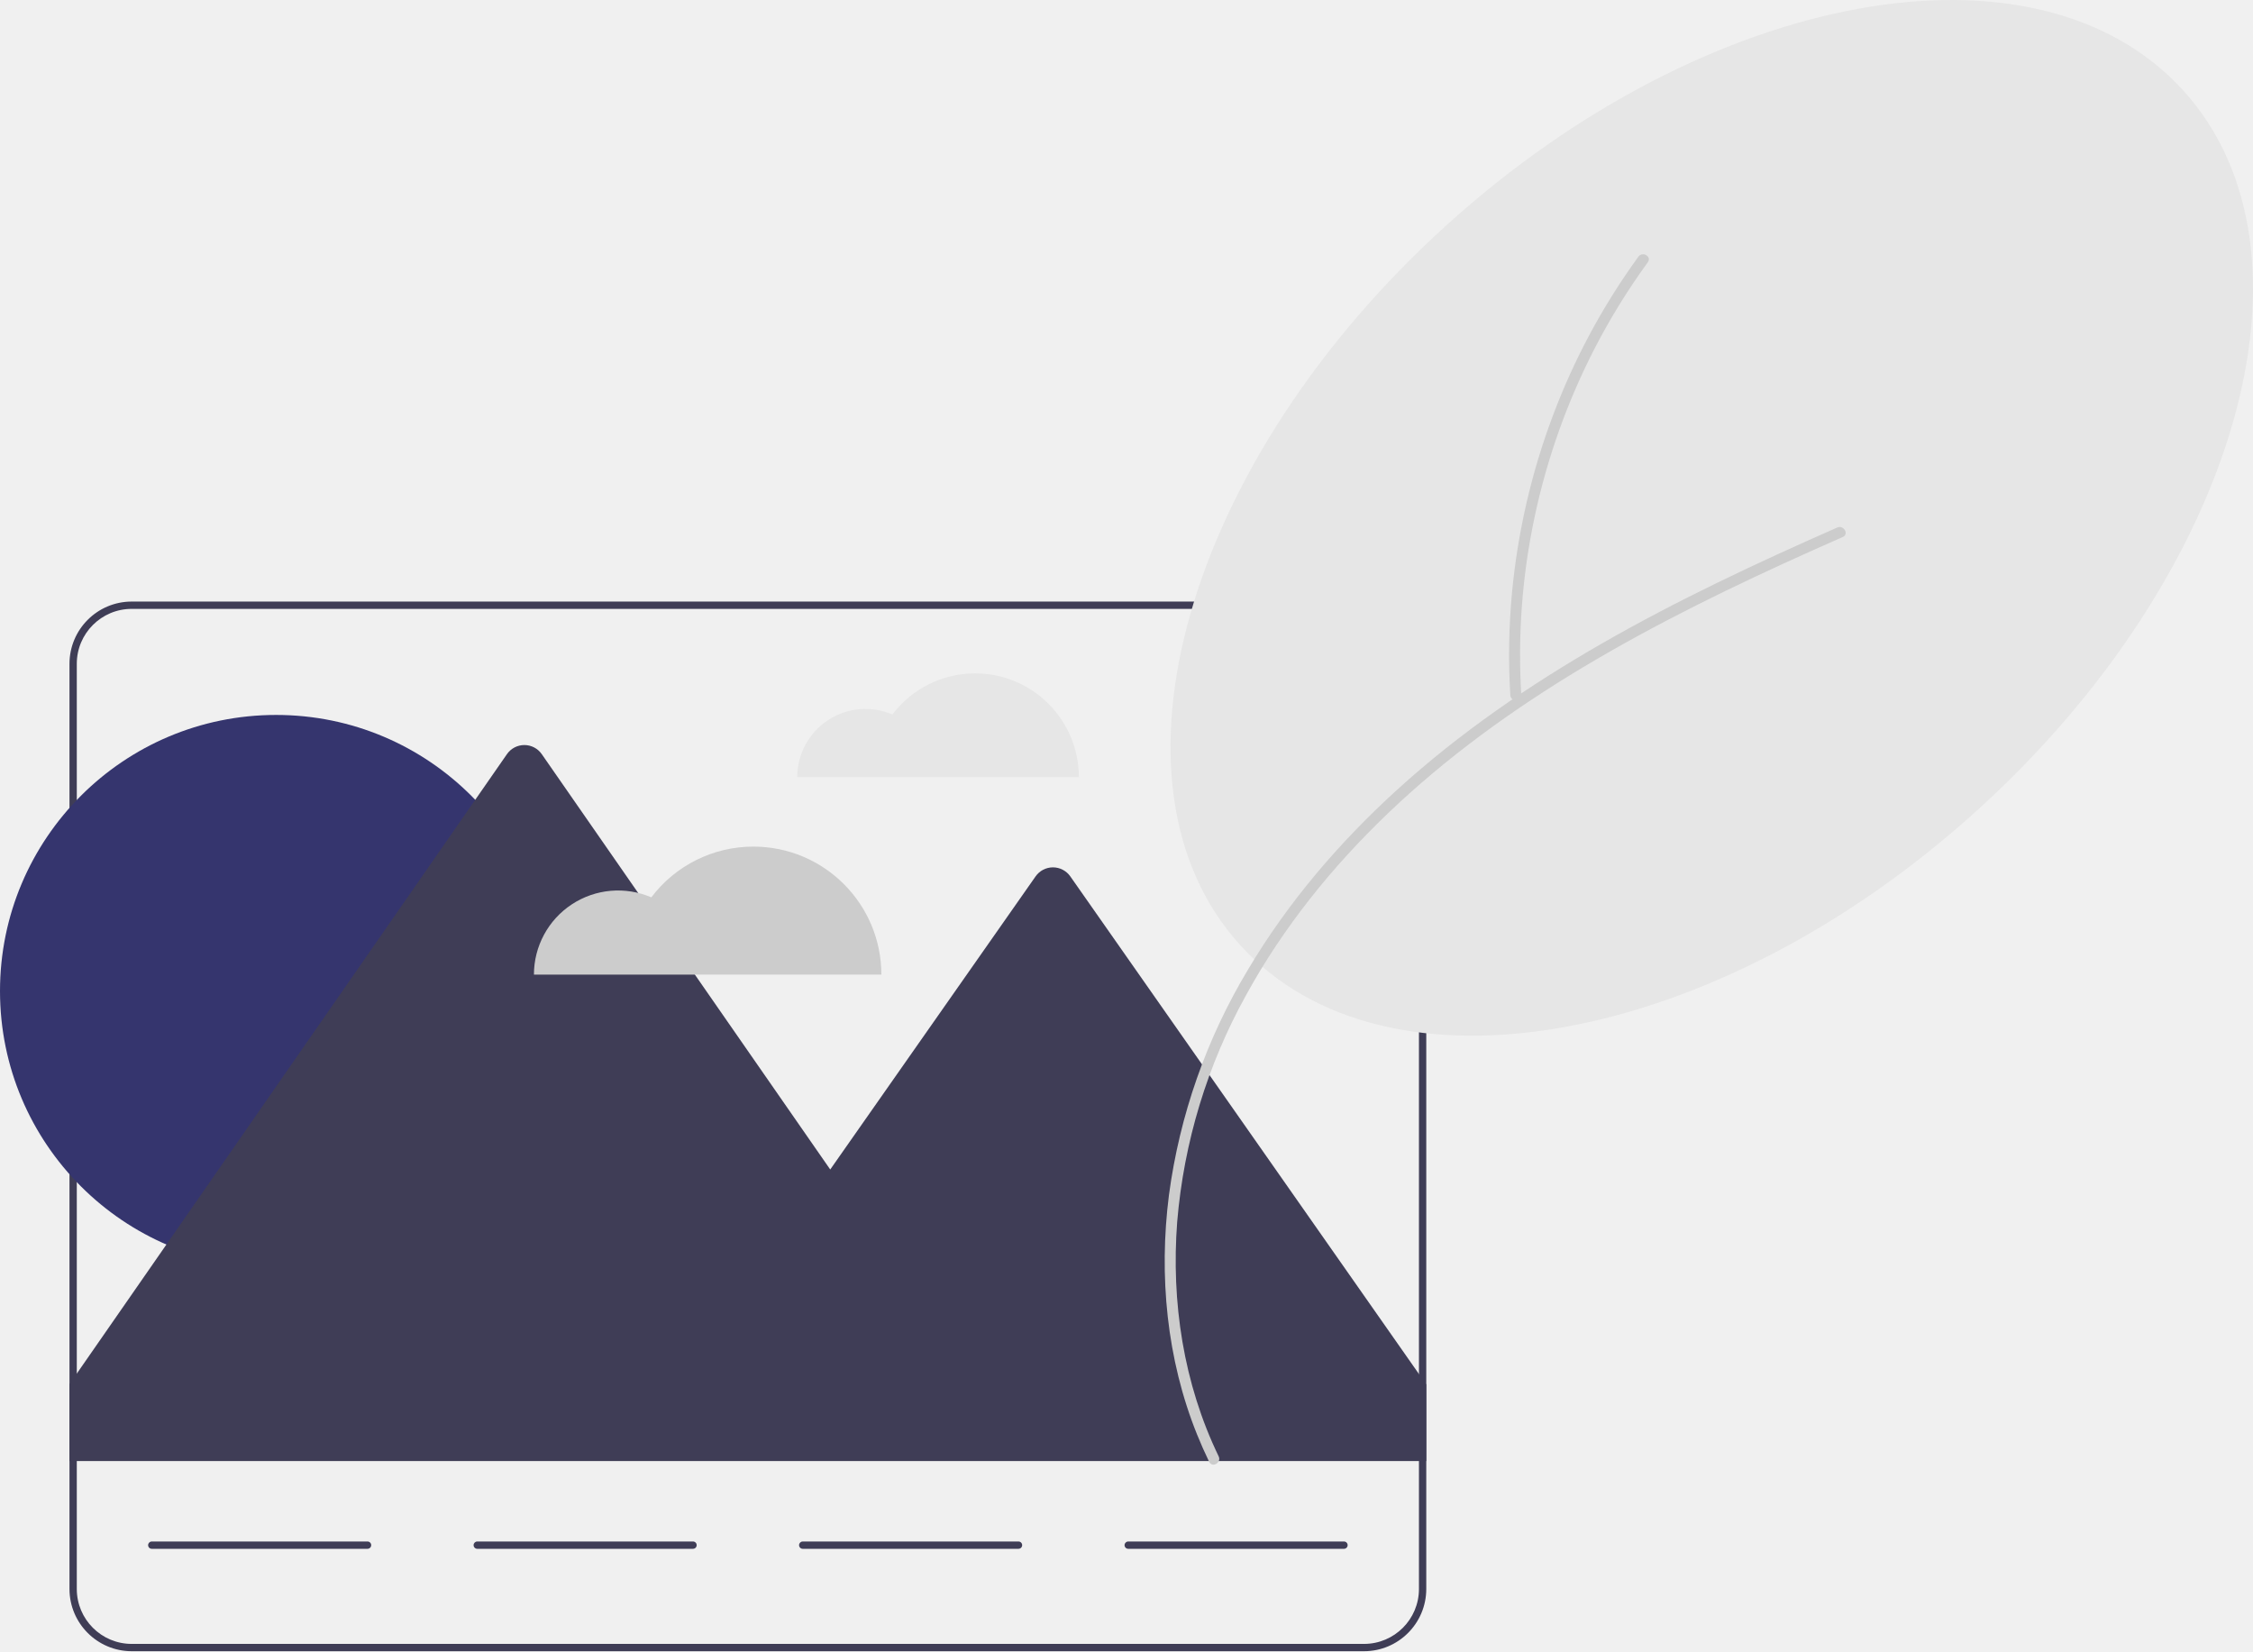
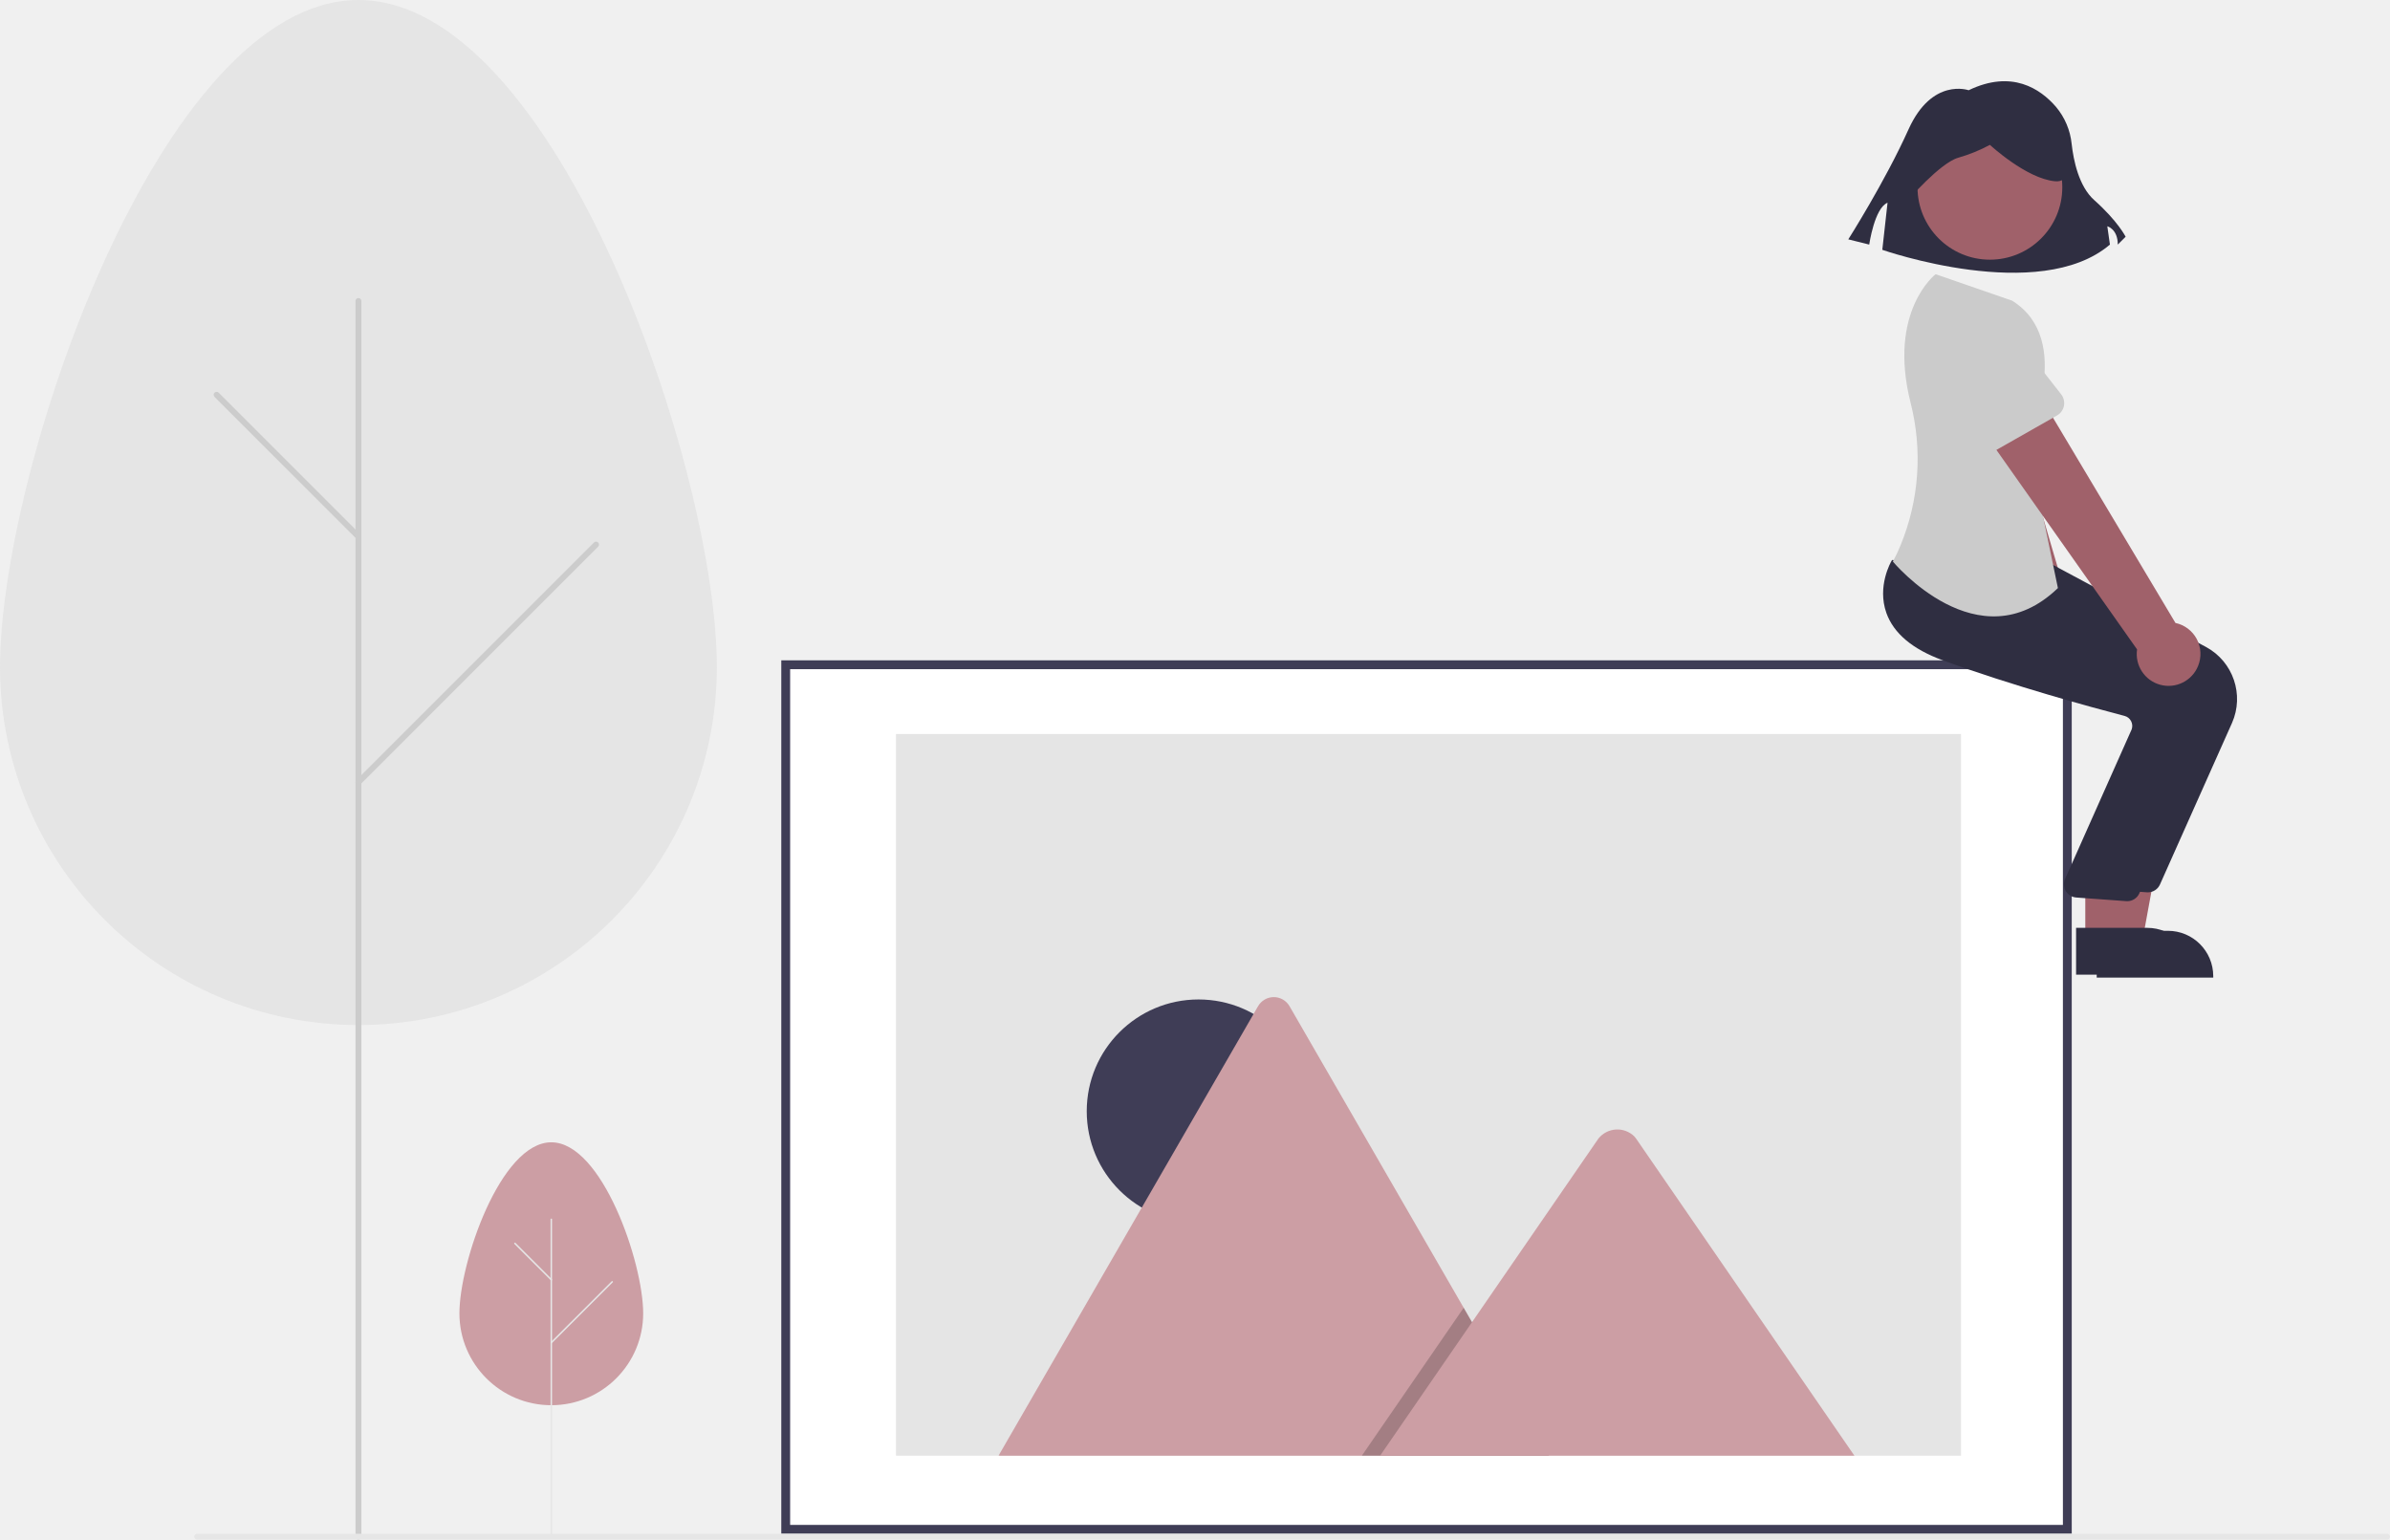
- <svg xmlns="http://www.w3.org/2000/svg" data-name="Layer 1" width="658.717" height="482.741" viewBox="0 0 658.717 482.741">
-   <path d="M555.734,405.491a30.281,30.281,0,0,0-24.18,12.023,19.938,19.938,0,0,0-27.819,18.309h82.331A30.332,30.332,0,0,0,555.734,405.491Z" transform="translate(-270.6416 -208.6294)" fill="#e6e6e6" />
-   <path d="M669.467,384.5H309.134a18.203,18.203,0,0,0-18.177,18.177V673.194a18.203,18.203,0,0,0,18.177,18.177H669.467a18.203,18.203,0,0,0,18.177-18.177V402.677A18.203,18.203,0,0,0,669.467,384.5ZM685.505,673.194a16.058,16.058,0,0,1-16.039,16.039H309.134a16.058,16.058,0,0,1-16.039-16.039V402.677a16.058,16.058,0,0,1,16.039-16.039H669.467A16.058,16.058,0,0,1,685.505,402.677Z" transform="translate(-270.6416 -208.6294)" fill="#3f3d56" />
-   <circle cx="80.727" cy="289.744" r="80.727" fill="#35356e" />
-   <path d="M687.644,613.391v22.379H290.957V613.284l2.138-3.079L418.859,429.108a6.196,6.196,0,0,1,10.179,0l84.341,121.433,60.037-85.689a6.197,6.197,0,0,1,10.158,0L685.505,610.333Z" transform="translate(-270.6416 -208.6294)" fill="#3f3d56" />
-   <path d="M378.1,661.432H315.015a1.069,1.069,0,0,1,0-2.138h63.085a1.069,1.069,0,1,1,0,2.138Z" transform="translate(-270.6416 -208.6294)" fill="#3f3d56" />
-   <path d="M473.262,661.432H410.177a1.069,1.069,0,1,1,0-2.138H473.262a1.069,1.069,0,0,1,0,2.138Z" transform="translate(-270.6416 -208.6294)" fill="#3f3d56" />
-   <path d="M568.424,661.432H505.339a1.069,1.069,0,0,1,0-2.138h63.085a1.069,1.069,0,1,1,0,2.138Z" transform="translate(-270.6416 -208.6294)" fill="#3f3d56" />
-   <path d="M663.586,661.432H600.501a1.069,1.069,0,0,1,0-2.138h63.085a1.069,1.069,0,0,1,0,2.138Z" transform="translate(-270.6416 -208.6294)" fill="#3f3d56" />
-   <ellipse cx="771.113" cy="360.024" rx="186.047" ry="115.477" transform="translate(-312.8458 401.8894) rotate(-42.14571)" fill="#e6e6e6" />
-   <path d="M626.943,634.389c-10.274-21.223-13.912-45.136-12.123-68.549a164.735,164.735,0,0,1,20.136-66.263c10.821-19.785,25.123-37.495,41.38-53.068,17.254-16.528,36.71-30.559,57.181-42.822,21.616-12.949,44.33-23.954,67.308-34.25q4.295-1.925,8.604-3.82c1.885-.83.255-3.595-1.619-2.77-23.428,10.315-46.658,21.186-68.873,33.941-21.222,12.186-41.526,26.126-59.666,42.599-16.922,15.367-32.003,32.946-43.696,52.629a172.042,172.042,0,0,0-23.165,65.995c-2.996,23.518-.68,47.974,8.236,70.041q1.631,4.036,3.527,7.956c.899,1.858,3.666.233,2.77-1.619Z" transform="translate(-270.6416 -208.6294)" fill="#ccc" />
-   <path d="M715.424,411.867a193.82,193.82,0,0,1,3.913-52.178,197.014,197.014,0,0,1,17.595-49.307,193.756,193.756,0,0,1,15.5-25.093c1.217-1.671-1.565-3.273-2.77-1.619a196.924,196.924,0,0,0-25.063,46.635,200.262,200.262,0,0,0-11.889,51.619,193.678,193.678,0,0,0-.493,29.943c.125,2.051,3.334,2.065,3.208,0Z" transform="translate(-270.6416 -208.6294)" fill="#ccc" />
-   <path d="M490.904,456.139a37.359,37.359,0,0,0-29.833,14.834A24.598,24.598,0,0,0,426.75,493.562h101.577A37.423,37.423,0,0,0,490.904,456.139Z" transform="translate(-270.6416 -208.6294)" fill="#ccc" />
+ <svg xmlns="http://www.w3.org/2000/svg" data-name="Layer 1" width="810.896" height="522.419" viewBox="0 0 810.896 522.419">
+   <path id="b2e49937-4c28-4650-9a4e-f6eb0342852c-210" data-name="Path 902" d="M862.489,219.408s-12.428-4.438-20.417,13.315-20.417,37.283-20.417,37.283l7.1,1.775s1.775-12.428,6.214-14.2l-1.774,15.977s53.261,18.641,77.228-1.775l-.888-6.214s3.554.889,3.554,6.213l2.663-2.663s-2.663-5.326-10.652-12.428c-5.244-4.661-7.046-13.529-7.665-19.073a23.081,23.081,0,0,0-5.314-12.569C886.81,218.896,877.136,212.357,862.489,219.408Z" transform="translate(-194.552 -188.7905)" fill="#2f2e41" />
+   <rect id="b235f806-e2c9-45ef-b703-f7f371930907" data-name="Rectangle 111" x="267" y="225.059" width="434.837" height="293.361" fill="#fff" />
+   <path id="e6118afa-4c53-4ea0-93af-402108239327-211" data-name="Path 709" d="M897.47,709.21H459.634v-296.36H897.47Zm-434.837-3H894.471v-290.361H462.633Z" transform="translate(-194.552 -188.7905)" fill="#3f3d56" />
+   <path id="b8219341-780b-4b9f-9d82-e7d3fa088cf7-212" data-name="Path 710" d="M498.552,682.726H859.895v-244.877H498.552Z" transform="translate(-194.552 -188.7905)" fill="#e5e5e5" />
+   <g id="b57d6a17-8879-4c63-8b1e-809c4937ad7c" data-name="Group 55">
+     <circle id="f626c2c6-7cdb-4d92-a189-e8377e4d5dd9" data-name="Ellipse 110" cx="406.643" cy="377.057" r="37.928" fill="#3f3d56" />
+     <path id="aef23fce-a5bc-48f3-9270-c0a812cf70d7-213" data-name="Path 711" d="M720.131,682.731H534.07a3.799,3.799,0,0,1-.7-.055l88-152.425a6.161,6.161,0,0,1,10.725,0l59.062,102.28,2.829,4.895Z" transform="translate(-194.552 -188.7905)" fill="#cc9ea4" />
+     <path id="f49f870d-1e60-4ae8-9c2e-844cb844297a-214" data-name="Path 712" d="M720.132,682.727H656.605l31.185-45.3,2.246-3.263,1.123-1.632,2.828,4.895Z" transform="translate(-194.552 -188.7905)" opacity="0.2" style="isolation:isolate" />
+     <path id="f26d8b81-72d3-442f-931c-1cf77feee227-215" data-name="Path 713" d="M823.729,682.726H662.801l31.185-45.3,2.244-3.263,40.636-59.03a8.223,8.223,0,0,1,12.206-.73,7.341,7.341,0,0,1,.585.73Z" transform="translate(-194.552 -188.7905)" fill="#cc9ea4" />
+   </g>
+   <path id="af23e7e7-c6d9-490d-9a1e-f56b632e5413-216" data-name="Path 916" d="M902.931,419.229a10.743,10.743,0,0,0-3.807-16.027l-27.553-93.885-20.981,10.275,33.681,89.055a10.8,10.8,0,0,0,18.66,10.581Z" transform="translate(-194.552 -188.7905)" fill="#a0616a" />
+   <path id="edb8a645-d37c-41d5-9dcf-4e84f2320980-217" data-name="Path 917" d="M877.813,324.995l-23.483,6.357a4.817,4.817,0,0,1-6.042-4.086l-2.838-24.087a13.378,13.378,0,0,1,25.846-6.915l9.674,22.156a4.817,4.817,0,0,1-3.156,6.576Z" transform="translate(-194.552 -188.7905)" fill="#cc9ea4" />
+   <path id="faf5a66f-1aba-46ba-93f5-cb656330ef2a-218" data-name="Path 918" d="M909.068,508.625h12.26l5.833-31.8h-18.1Z" transform="translate(-194.552 -188.7905)" fill="#a0616a" />
+   <path id="be6067fd-5756-458a-b264-3124d9ac4730-219" data-name="Path 919" d="M905.941,504.622H930.09a15.386,15.386,0,0,1,15.387,15.385v.502H905.942Z" transform="translate(-194.552 -188.7905)" fill="#2f2e41" />
+   <path id="bc15289d-c7cc-497e-9eba-f743ca86984b-220" data-name="Path 920" d="M923.299,491.575q-.214,0-.43-.021l-16.967-1.235a4.5,4.5,0,0,1-3.809-6.029l22.707-51.015a3.5,3.5,0,0,0-.2-2.8,3.45,3.45,0,0,0-2.211-1.76c-10.677-2.791-38.072-10.223-61.786-18.918-10.16-3.726-16.559-9.109-19.019-16-3.243-9.087,1.555-17.374,1.76-17.722l.161-.272,22.315,2.028,24.191,2.058,53.013,28.428a20.086,20.086,0,0,1,8.819,25.784l-24.441,54.808A4.5,4.5,0,0,1,923.299,491.575Z" transform="translate(-194.552 -188.7905)" fill="#2f2e41" />
+   <circle id="a3671197-e5f2-4548-b9a0-ff23f71bc6d2" data-name="Ellipse 175" cx="675.15" cy="63.55" r="24.561" fill="#a0616a" />
+   <path id="a9d8beb4-4f13-47fd-a447-3d490f855901-221" data-name="Path 921" d="M902.068,507.625h12.26l5.833-31.8h-18.1Z" transform="translate(-194.552 -188.7905)" fill="#a0616a" />
+   <path id="e16f5ea7-6bcf-4ae4-aafd-84926ba11e55-222" data-name="Path 922" d="M898.941,503.622H923.09a15.386,15.386,0,0,1,15.387,15.385v.502H898.942Z" transform="translate(-194.552 -188.7905)" fill="#2f2e41" />
+   <path id="aac7d351-7374-43cc-a3f5-61c2d0096742-223" data-name="Path 923" d="M916.299,494.575q-.214,0-.43-.021l-16.967-1.235a4.5,4.5,0,0,1-3.809-6.029l22.707-51.015a3.5,3.5,0,0,0-.2-2.8,3.451,3.451,0,0,0-2.211-1.76c-10.677-2.791-38.072-10.223-61.786-18.918-10.16-3.726-16.559-9.109-19.019-16-3.243-9.087,1.555-17.374,1.76-17.722l.161-.272,22.315,2.028,24.191,2.058,53.013,28.428a20.086,20.086,0,0,1,8.819,25.784l-24.441,54.808A4.5,4.5,0,0,1,916.299,494.575Z" transform="translate(-194.552 -188.7905)" fill="#2f2e41" />
+   <path id="f2896a95-4921-48fa-961d-daef5cb77ff3-224" data-name="Path 924" d="M877.277,290.829l-26-9s-16.322,12.54-8.481,43.649a77.012,77.012,0,0,1-3.4,48.32,49.781,49.781,0,0,1-2.619,5.531s29,35,56,9l-10.5-50.5S898.777,304.329,877.277,290.829Z" transform="translate(-194.552 -188.7905)" fill="#cbcbcb" />
+   <path id="e5957349-8d61-4100-bbc5-9120baddf6f7-225" data-name="Path 930" d="M940.344,414.729a10.743,10.743,0,0,0-7.691-14.567l-50.135-84.024-17.748,15.192,54.862,77.816a10.8,10.8,0,0,0,20.712,5.584Z" transform="translate(-194.552 -188.7905)" fill="#a0616a" />
+   <path id="a823d3eb-16ed-485f-b649-95b37def4678-226" data-name="Path 931" d="M892.48,329.761l-21.15,12.022a4.817,4.817,0,0,1-6.871-2.446l-8.769-22.616a13.378,13.378,0,0,1,23.3-13.153h0l14.9,19.037a4.817,4.817,0,0,1-1.413,7.156Z" transform="translate(-194.552 -188.7905)" fill="#cbcbcb" />
+   <path id="ba9c4ab1-3c32-43b1-9e29-14ec75141c77-227" data-name="Path 912" d="M841.701,256.945S852.75,244.081,858.965,242.306a53.461,53.461,0,0,0,10.736-4.362s12.342,11.464,22.107,12.351.888-21.3.888-21.3l-17.754-4.438-16.866,1.775-13.315,8.877Z" transform="translate(-194.552 -188.7905)" fill="#2f2e41" />
+   <path id="b141057d-eb11-43c4-9f65-4e91bf80c4d1-228" data-name="Path 940" d="M194.552,415.337c0-67.165,54.448-226.546,121.614-226.546s121.614,159.381,121.614,226.546a121.614,121.614,0,0,1-243.227,0Z" transform="translate(-194.552 -188.7905)" fill="#e5e5e5" />
+   <path id="bbc7cc74-7f66-47db-a1e0-6b895922b5e5-229" data-name="Path 941" d="M316.166,711.21a1,1,0,0,1-1-1v-419.284a1,1,0,0,1,2,0v419.284A1,1,0,0,1,316.166,711.21Z" transform="translate(-194.552 -188.7905)" fill="#ccc" />
+   <path id="aa090f12-fc72-4747-96ed-1e637a9aabc0-230" data-name="Path 942" d="M316.166,371.871a1,1,0,0,1-.707-.293l-48.135-48.134a1,1,0,0,1,1.414-1.414l48.135,48.134a1,1,0,0,1-.707,1.707Z" transform="translate(-194.552 -188.7905)" fill="#ccc" />
+   <path id="f06f9ddb-9983-4bae-8569-c526944405df-231" data-name="Path 943" d="M316.166,455.2a1,1,0,0,1-.707-1.707l80.61-80.61a1,1,0,1,1,1.439,1.389l-.025.025-80.61,80.612a1,1,0,0,1-.707.293Z" transform="translate(-194.552 -188.7905)" fill="#ccc" />
+   <path id="b7aca4fe-24cd-43d3-85a6-0827311119f8-232" data-name="Path 944" d="M1004.448,711.209h-743a1,1,0,0,1,0-2h743a1,1,0,0,1,0,2Z" transform="translate(-194.552 -188.7905)" fill="#e6e6e6" />
+   <path id="e899ea61-7254-4511-8cd4-eee51d306eb6-233" data-name="Path 932" d="M350.427,634.421c0-17.206,13.957-58.034,31.174-58.034s31.175,40.825,31.175,58.034a31.174,31.174,0,0,1-62.349,0Z" transform="translate(-194.552 -188.7905)" fill="#cc9ea4" />
+   <path id="fa335772-b1dd-4709-9797-f8733d8b63ac-234" data-name="Path 933" d="M381.601,710.209a.256.256,0,0,1-.256-.256V602.545a.257.257,0,1,1,.513,0v107.407a.256.256,0,0,1-.256.256Z" transform="translate(-194.552 -188.7905)" fill="#e6e6e6" />
+   <path id="a36a4113-4cfd-4bd3-b691-45e56c5648f2-235" data-name="Path 934" d="M381.601,623.281a.255.255,0,0,1-.181-.075l-12.339-12.33a.256.256,0,0,1,.363-.362h0l12.339,12.33a.256.256,0,0,1-.181.437Z" transform="translate(-194.552 -188.7905)" fill="#e6e6e6" />
+   <path id="f51cff30-dd4b-4c92-a862-4e920cec8d6d-236" data-name="Path 935" d="M381.601,644.628a.256.256,0,0,1-.181-.437l20.664-20.65a.256.256,0,0,1,.363.362l-20.665,20.65A.255.255,0,0,1,381.601,644.628Z" transform="translate(-194.552 -188.7905)" fill="#e6e6e6" />
</svg>
